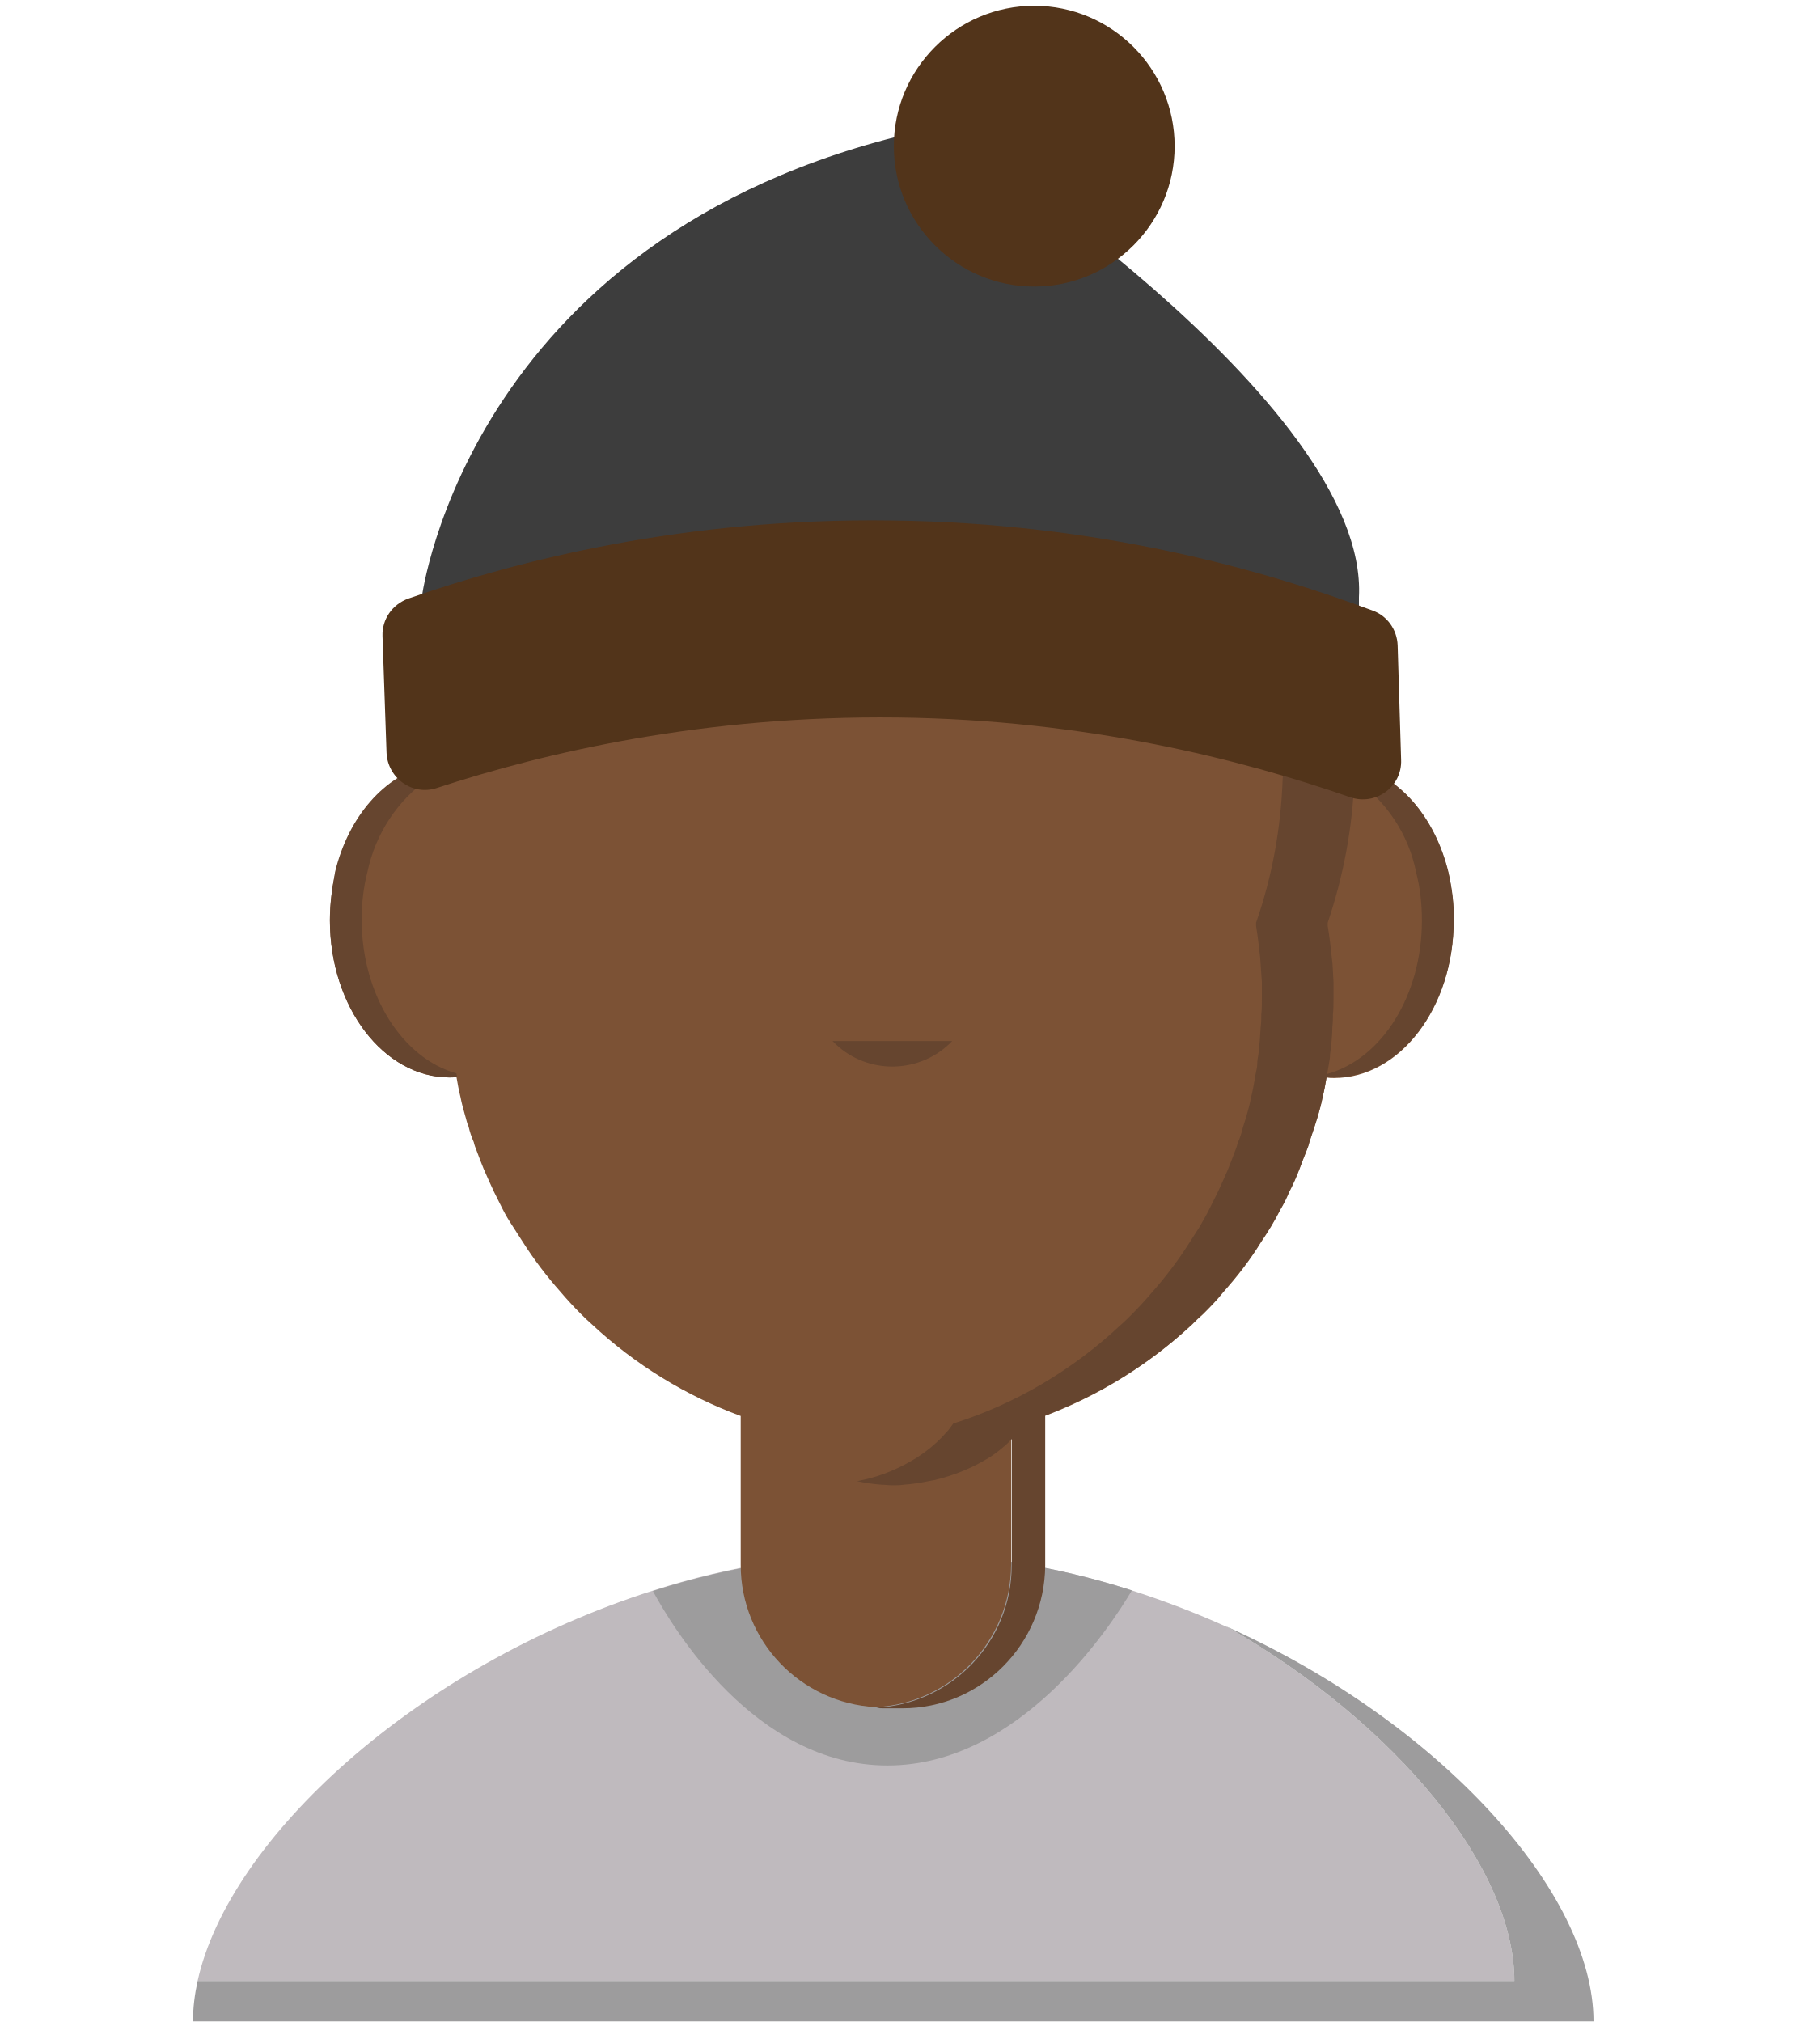
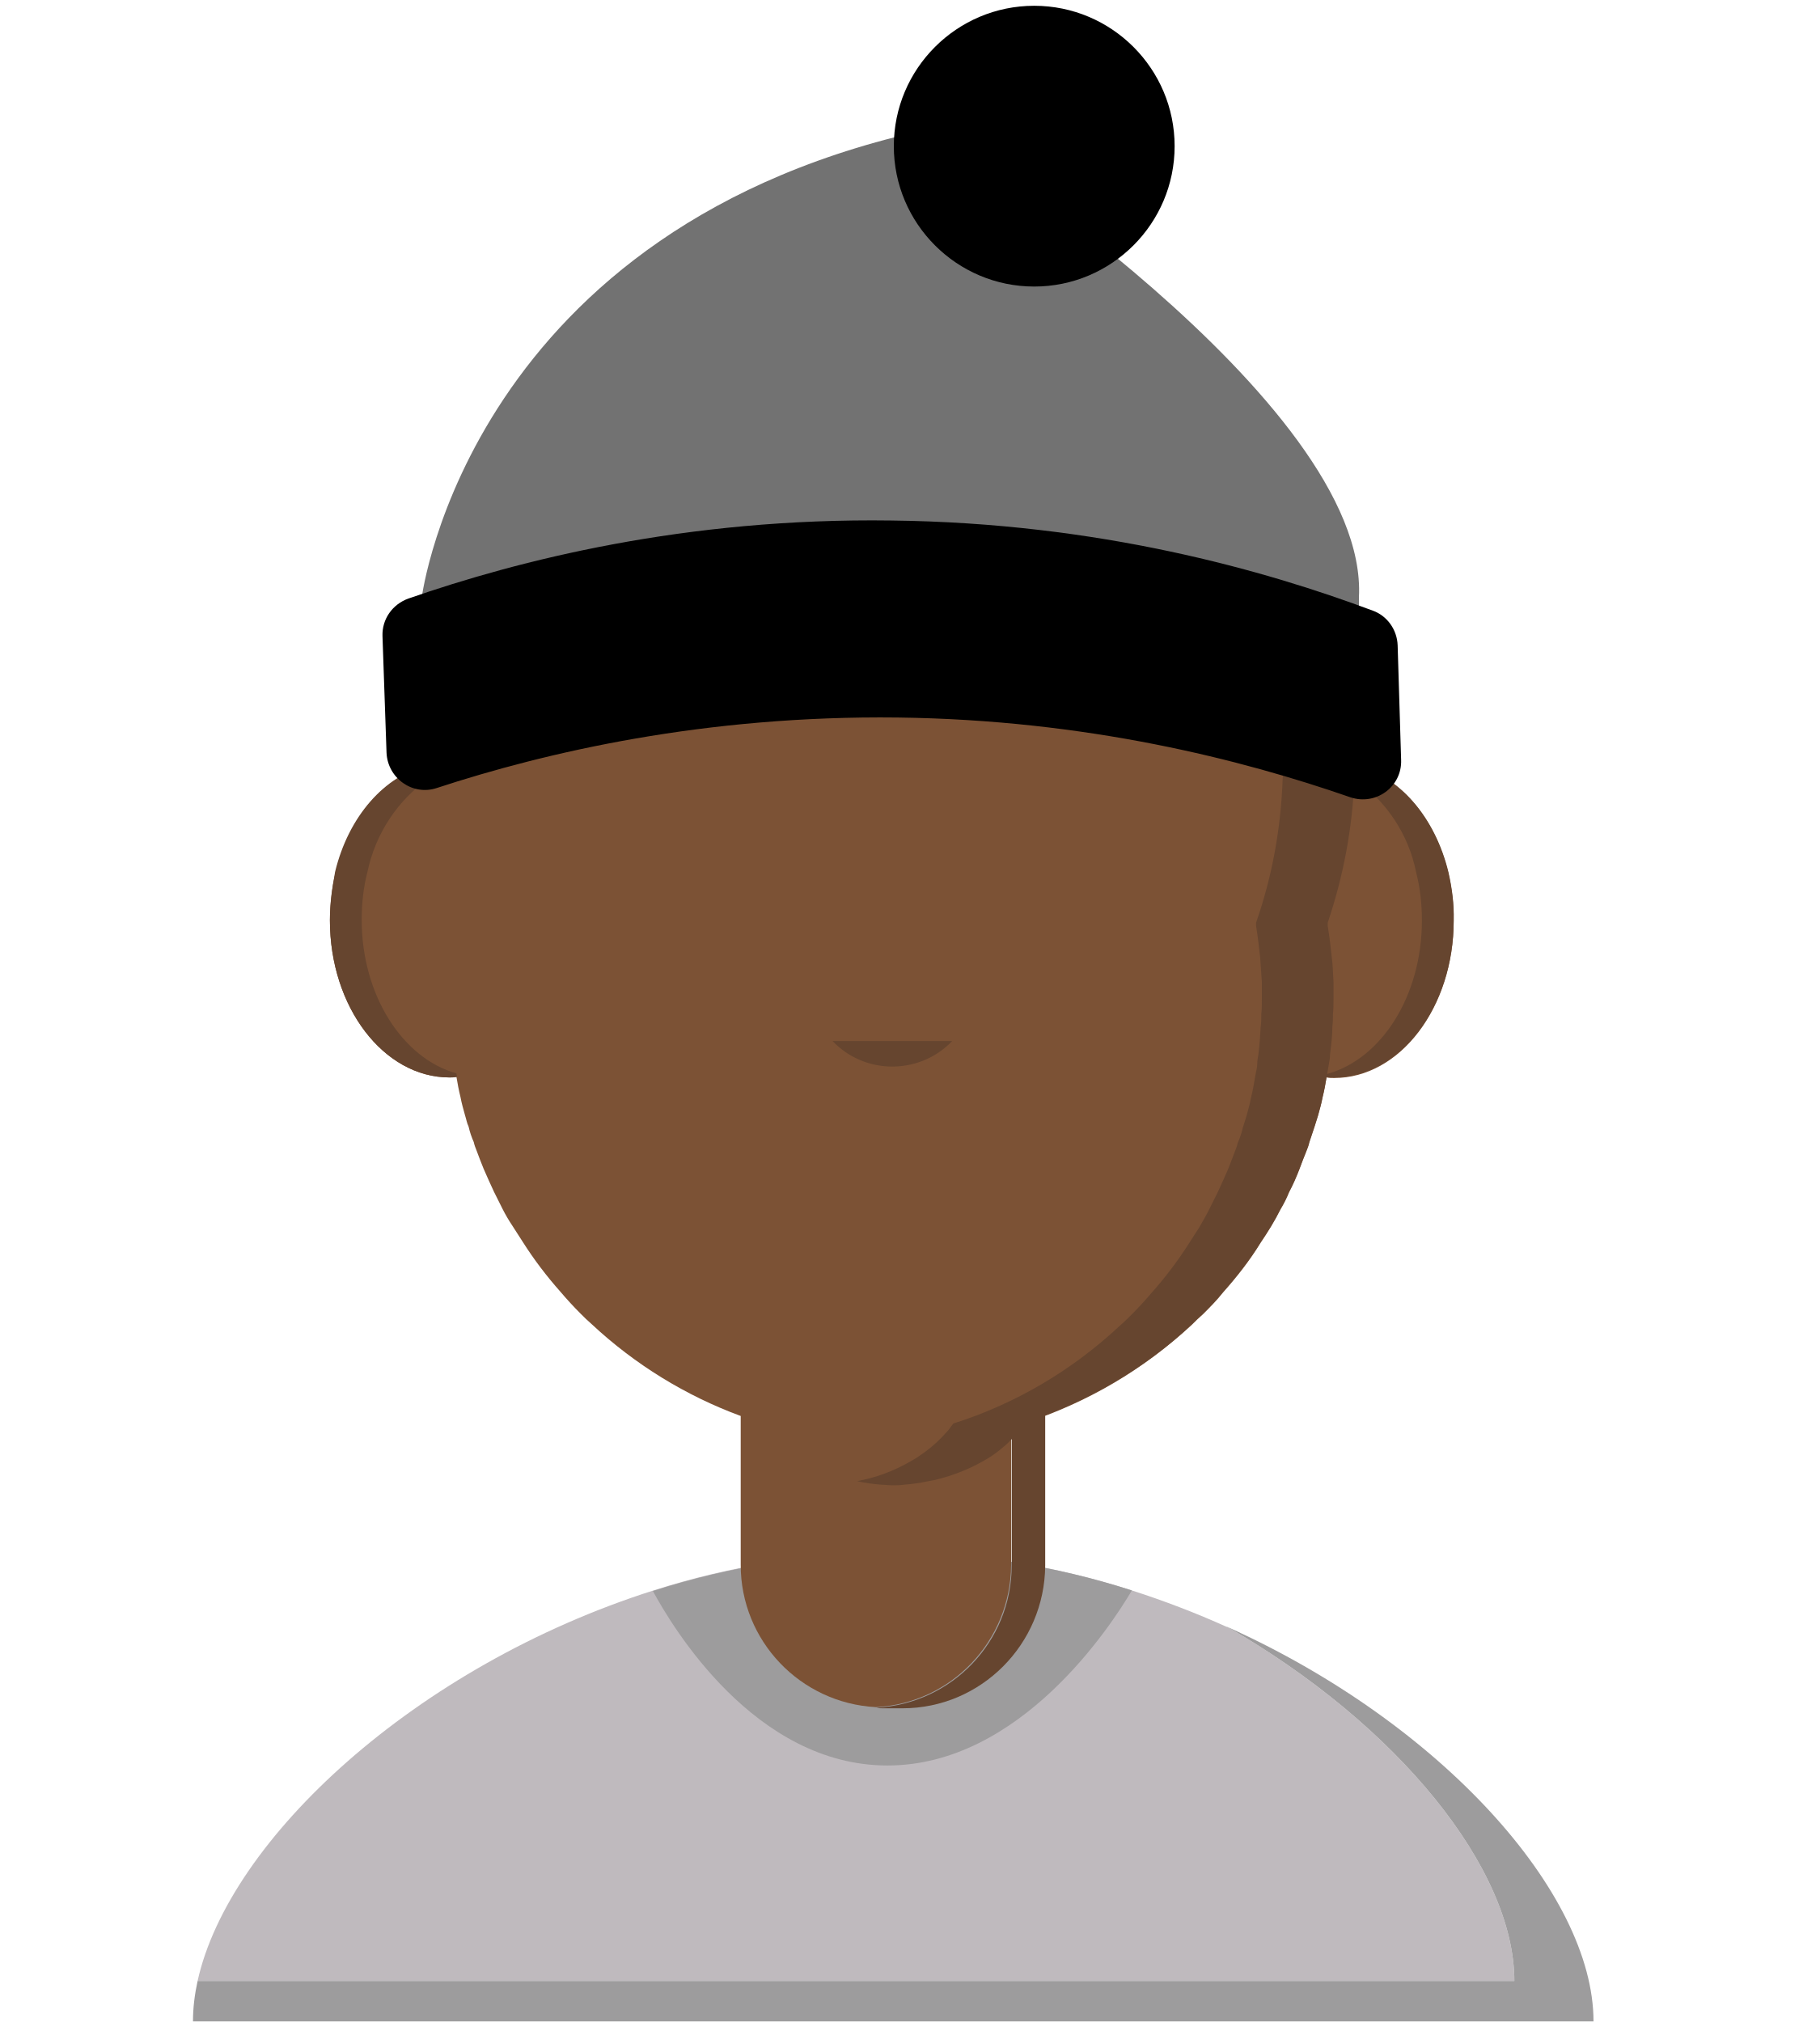
<svg xmlns="http://www.w3.org/2000/svg" version="1.1" id="adult23" x="0px" y="0px" viewBox="0 0 315 350" style="enable-background:new 0 0 315 350;" xml:space="preserve">
  <style type="text/css">
		.st0{fill:#BFBABE;}
		.st1{fill:#9D9C9D;}
		.st2{fill:#7C5235;}
		.st3{fill:#66452F;}
		.st4{fill:#3D3D3D;}
		.st5{fill:#52341A;}
		.st6{display:none;}
		.st7{display:inline;}
		.st9{fill:#727272;}
	</style>
  <path id="shirt" class="st0" d="M262.1,342.9H34.2c5.4-24.5,37.7-54.5,78.9-67.6c13.4-4.3,27.4-6.5,41.5-6.6c14,0.1,28,2.3,41.3,6.6  c5.6,1.8,11.1,3.9,16.4,6.3c0,0,0,0,0.1,0C242,298.6,262.1,323.5,262.1,342.9" />
  <path id="Tracé_9712_6_" class="st1" d="M275.8,349.9H33.4c0-2.4,0.3-4.7,0.8-7h227.9c0-19.4-20.1-44.3-49.7-61.3   C249.3,298.2,275.8,327.6,275.8,349.9" />
  <path id="Tracé_9714_6_" class="st1" d="M195.9,275.3c-3.6,6.1-19.3,30.3-42.3,30.3s-37.3-24.1-40.6-30.2   c13.4-4.3,27.4-6.5,41.5-6.6C168.6,268.8,182.6,271,195.9,275.3" />
  <path id="face" class="st2" d="M234.5,132.5L234.5,132.5L234.5,132.5L234.5,132.5c0-0.3,0-0.6,0-0.9c0-46.2-35.9-83.7-80.1-83.7  s-80.1,37.5-80.1,83.7c0,0.3,0,0.6,0,0.9l0,0l0,0c-9.8,2.2-17.2,13.3-17.2,26.8c0,15,9.3,27.2,20.7,27.2c0.4,0,0.8,0,1.2-0.1  c0.2,1.2,0.4,2.3,0.7,3.5c0.2,1.1,0.5,2.1,0.8,3.2c0.2,0.6,0.3,1.3,0.6,1.9c0.2,0.9,0.5,1.8,0.9,2.7c0.1,0.5,0.3,1,0.5,1.5  c0.4,1.1,0.8,2.1,1.2,3.1c0.6,1.4,1.2,2.7,1.8,4c0.5,1,1,2,1.5,3s1.1,2,1.7,2.9s1.2,1.9,1.8,2.8c1.9,3,4.1,5.9,6.5,8.6  c1.1,1.3,2.3,2.6,3.5,3.8c0.6,0.6,1.2,1.2,1.9,1.8c7.5,7,16.3,12.4,25.8,15.9v25.8c0,13.1,10.3,23.9,23.4,24.6  c13.1-0.7,23.3-11.5,23.4-24.6V249c0.5-0.5,0.9-0.9,1.4-1.4l0,0c0.1,0,0.1-0.1,0.1-0.1c0.3-0.4,0.6-0.8,0.9-1.2  c10.8-3.5,20.6-9.3,28.9-17c0.6-0.6,1.2-1.2,1.9-1.8c1.2-1.2,2.4-2.4,3.5-3.8c2.4-2.7,4.6-5.5,6.5-8.6c0.6-0.9,1.2-1.8,1.8-2.8  s1.1-1.9,1.6-2.9c0.6-1,1.1-2,1.5-3c0.7-1.3,1.3-2.7,1.8-4c0.4-1.1,0.8-2.1,1.2-3.1c0.2-0.5,0.4-1,0.5-1.5c0.3-0.9,0.6-1.8,0.9-2.7  c0.2-0.6,0.4-1.3,0.6-1.9c0.3-1.1,0.6-2.1,0.8-3.2c0.3-1.2,0.5-2.3,0.7-3.5l0,0c0.4,0.1,0.8,0.1,1.3,0.1c11.4,0,20.7-12.2,20.7-27.2  C251.7,145.9,244.2,134.7,234.5,132.5z" />
  <path id="Tracé_9710_6_" class="st3" d="M57.1,159.3c0,15,9.3,27.2,20.7,27.2c0.4,0,0.8,0,1.3-0.1c0-0.2-0.1-0.4-0.1-0.6   c-9.3-2.6-16.4-13.5-16.4-26.6c0-2.8,0.3-5.6,1-8.3c1.4-6.6,5.2-12.4,10.7-16.2c0-0.7-0.1-1.5-0.1-2.3l0,0   c-7.7,1.8-13.9,9-16.2,18.5C57.5,153.7,57.1,156.5,57.1,159.3" />
  <path class="st3" d="M250.7,151c-2.3-9.5-8.5-16.8-16.2-18.5l0,0c0,0.8,0,1.5-0.1,2.3c5.5,3.8,9.4,9.6,10.7,16.2   c0.7,2.7,1,5.5,1,8.3c0,13.1-7,24-16.4,26.6c0.1-0.6,0.2-1.2,0.3-1.7c0.1-0.6,0.2-1.1,0.2-1.7c0.2-1.6,0.4-3.2,0.4-4.8   c0.1-0.7,0.1-1.4,0.1-2.1c0.1-0.9,0.1-1.9,0.1-2.8s0-1.9,0-2.8c-0.1-1.4-0.1-2.9-0.3-4.3c-0.2-1.8-0.4-3.6-0.7-5.4v-0.4v-0.2   c2.7-8,4.3-16.4,4.6-24.9c0-0.7,0.1-1.5,0.1-2.3l0,0v-0.9c0-16.6-4.7-32.9-13.7-46.9c2.7,11,1.3,26.4,1.3,46.9v0.9l0,0   c0,0.8,0,1.5-0.1,2.3c-0.3,8.5-1.8,16.9-4.6,24.9v0.2v0.4c0.3,1.8,0.5,3.6,0.7,5.4c0.1,1.4,0.2,2.8,0.3,4.3c0,0.9,0,1.8,0,2.8   c0,0.9,0,1.9-0.1,2.8c0,0.7,0,1.4-0.1,2.1c-0.1,1.6-0.2,3.3-0.4,4.8c-0.1,0.6-0.2,1.1-0.2,1.7s-0.2,1.2-0.3,1.8l-0.1,0.6   c-0.2,1.2-0.4,2.3-0.7,3.5c-0.2,1.1-0.5,2.1-0.8,3.2c-0.2,0.6-0.4,1.3-0.6,1.9c-0.2,0.9-0.5,1.8-0.9,2.7c-0.1,0.5-0.3,1-0.5,1.5   c-0.4,1.1-0.8,2.1-1.2,3.1c-0.6,1.4-1.2,2.7-1.8,4c-0.5,1-1,2-1.5,3s-1.1,2-1.6,2.9c-0.6,0.9-1.2,1.9-1.8,2.8   c-1.9,3-4.1,5.9-6.5,8.6c-1.1,1.3-2.3,2.6-3.5,3.8c-0.6,0.6-1.2,1.2-1.9,1.8c-8.2,7.7-18.1,13.6-28.9,17c-0.3,0.4-0.6,0.8-0.9,1.2   l-0.1,0.1l0,0c-1.2,1.4-2.5,2.6-4,3.7c-0.4,0.3-0.9,0.6-1.3,0.9c-2.9,1.8-6.1,3.2-9.5,3.9l-0.9,0.2h0.1c1.4,0.3,2.8,0.5,4.2,0.6   c0.6,0,1.2,0.1,1.9,0.1s1.2,0,1.9-0.1c1.4-0.1,2.8-0.3,4.2-0.6c0.4-0.1,0.7-0.1,1.1-0.2c3.4-0.8,6.6-2.1,9.5-3.9   c0.5-0.3,0.9-0.6,1.3-0.9c0.9-0.7,1.8-1.4,2.6-2.3V271c0,13.1-10.3,23.9-23.4,24.6c0.4,0.1,0.8,0.1,1.2,0.1h3.3   c13.6,0,24.6-11.1,24.7-24.7v-26c9.4-3.6,18.1-8.9,25.4-15.8c0.6-0.6,1.2-1.2,1.9-1.8c1.2-1.2,2.4-2.4,3.5-3.8   c2.4-2.7,4.6-5.5,6.5-8.6c0.6-0.9,1.2-1.8,1.8-2.8s1.1-1.9,1.6-2.9c0.6-1,1.1-2,1.5-3c0.7-1.3,1.3-2.7,1.8-4   c0.4-1.1,0.8-2.1,1.2-3.1c0.2-0.5,0.4-1,0.5-1.5c0.3-0.9,0.6-1.8,0.9-2.7c0.2-0.6,0.4-1.3,0.6-1.9c0.3-1.1,0.6-2.1,0.8-3.2   c0.3-1.2,0.5-2.3,0.7-3.5l0,0c0.4,0.1,0.8,0.1,1.3,0.1c11.4,0,20.7-12.2,20.7-27.2C251.7,156.5,251.3,153.7,250.7,151z" />
  <path id="Tracé_9722_6_" class="st3" d="M144.1,180.2c5.4,5.7,14.5,5.9,20.2,0.5c0.2-0.2,0.3-0.3,0.5-0.5" />
-   <path id="hair-dark" class="st4" d="M235.2,105.3c-18.2-6.1-46.2-13.2-81-13.6c-34.7-0.4-62.8,6-81.2,11.7  c0,0,8.2-64.8,89.5-81.4c0,0,74.5,47.3,72.7,81.4V105.3z" />
-   <path id="hair-light" class="st5" d="M242.5,131.5c0.2,4.7-4.4,8-8.8,6.5c-18.7-6.5-45.6-13.4-78.3-13.8c-33.4-0.4-60.9,6-79.8,12.2  c-4.2,1.4-8.5-1.7-8.7-6.1l-0.7-20.2c-0.1-2.9,1.7-5.5,4.5-6.5c19-6.6,47.9-14,83.6-13.5c35.8,0.4,64.6,8.6,83.3,15.6  c2.5,0.9,4.2,3.3,4.3,6L242.5,131.5z M179,1c-13.4,0-24.3,10.9-24.3,24.3s10.9,24.3,24.3,24.3s24.3-10.9,24.3-24.3S192.4,1,179,1z" />
+   <path id="hair-dark" class="st9" d="M235.2,105.3c-18.2-6.1-46.2-13.2-81-13.6c-34.7-0.4-62.8,6-81.2,11.7  c0,0,8.2-64.8,89.5-81.4c0,0,74.5,47.3,72.7,81.4V105.3z" />
+   <path id="hair-light" class="st8" d="M242.5,131.5c0.2,4.7-4.4,8-8.8,6.5c-18.7-6.5-45.6-13.4-78.3-13.8c-33.4-0.4-60.9,6-79.8,12.2  c-4.2,1.4-8.5-1.7-8.7-6.1l-0.7-20.2c-0.1-2.9,1.7-5.5,4.5-6.5c19-6.6,47.9-14,83.6-13.5c35.8,0.4,64.6,8.6,83.3,15.6  c2.5,0.9,4.2,3.3,4.3,6L242.5,131.5z M179,1c-13.4,0-24.3,10.9-24.3,24.3s10.9,24.3,24.3,24.3s24.3-10.9,24.3-24.3S192.4,1,179,1z" />
  <g id="glasses" class="st6">
    <path class="st7" d="M74.8,142.4c2.8,2.7,3,10.5,3,10.5c2.8,22.3,13.3,27.7,30.4,27.7s20.8-3.8,25.7-7.6   c4.9-3.9,8.6-17.6,10.2-22.4c1.6-4.9,8.9-5.3,8.9-5.3s7.4,0.5,8.9,5.3c1.6,4.9,5.3,18.6,10.2,22.4c4.9,3.9,8.6,7.6,25.7,7.6   s27.5-5.4,30.4-27.7c0,0,0.3-7.8,3-10.5s4.1-2.7,4.1-4.9s4-5.7-7.2-6.5c-11.1-0.8-16.6-2-28.4-2c-11.9,0-30.7,0.1-33.9,3.3   c-3.2,3.2-7,4.1-13.6,4.1s-9-1-12.1-4.1s-22-3.3-33.9-3.3s-17.3,1.2-28.4,2s-7.2,4.3-7.2,6.5S72,139.7,74.8,142.4z M175,135.5   c10.2-3.1,35.2-4.1,46.3-0.5c0,0,4.5,1.2,4.4,7.4c-0.1,6.3-2.6,19.9-4.4,23.8s-3.6,11.2-23.9,11.8s-27.2-10.2-29.4-20   C165.7,148.4,164.8,138.6,175,135.5z M85.3,135.1c11-3.7,36.1-2.7,46.3,0.5s9.3,12.9,7.1,22.6c-2.2,9.8-9.1,20.5-29.4,20   c-20.3-0.6-22.1-7.8-23.9-11.8s-4.3-17.6-4.4-23.8C80.8,136.2,85.3,135.1,85.3,135.1z" />
    <path class="st7" d="M235.4,142.1c-1.7-5.6-5.3-9.7-10.6-12.1c-5.4-2.4-12.2-3.6-20.4-3.6c-11.2,0-23.1,2.3-25.9,3.5   c-0.1,0-0.2,0.1-0.4,0.1c-5.7,2.4-9.6,6.1-11.9,10.9c-11.4-4.5-22.8-1.5-27.2,0.1c-2.2-4.8-6.2-8.6-11.9-10.9   c-0.1-0.1-0.3-0.1-0.4-0.2c-2.8-1.2-14.6-3.5-25.8-3.5c-8.2,0-15,1.2-20.4,3.6c-5.3,2.4-8.9,6.5-10.6,12.1c-2.5-0.1-7-0.2-7,1.2   c0,1.3,3.7,2,6.3,2.3c0,0.1,0,0.1,0,0.2c-1,7.1,0.8,13.6,1.6,15.9v0.5L71,163c6.8,16.3,19,26,33.5,26h0.3c0.3,0,27-0.6,34.6-26.5   c1.7-5.9,2.2-11.3,1.4-15.9c3.6-1.3,13.9-4.3,23.9-0.1c-0.8,4.6-0.3,10.2,1.4,16.1c7.6,25.9,34.3,26.4,34.6,26.4h0.3   c14.5,0,26.7-9.7,33.4-26.1l0.2-0.6v-0.6c0.8-2.3,2.7-8.8,1.6-15.9c0-0.1,0-0.2,0-0.3c2.5-0.4,5.6-1.1,5.6-2.2   C241.8,142,238,141.9,235.4,142.1z M135.9,160.5c-6.3,21.2-27.4,22.6-31.1,22.6s-20.8,0.3-30.3-22.6c0,0-7.4-20.1,7.4-26.6   c14.7-6.5,41-1.2,43.7,0C128.4,135.1,142.2,139.4,135.9,160.5z M231.1,160.5c-9.4,22.9-26.5,22.6-30.3,22.6s-24.8-1.4-31.1-22.6   c-6.3-21.1,7.6-25.4,10.3-26.6c2.7-1.2,29-6.5,43.7,0C238.4,140.5,231.1,160.5,231.1,160.5z" />
    <path class="st7" d="M82.8,167.8c3.7,1.6,37.7,8.9,52.3,2.9c14.6-5.9,6.6-20.3,18.4-19.9c11.8-0.4,3.9,14,18.4,19.9   c14.6,5.9,48.5-1.4,52.3-2.9c3.7-1.6,3.6-10,4.7-12.6s6.5-4.3,6.5-4.3v-13.6c-7.8-3.7-47-1.8-56.5,0s-24.9,5.3-24.9,5.3   s-14.8-3.5-24.2-5.3s-49.8-3.7-55.3,0v13.6c0,0,3.8,1.8,5,4.3C80.8,157.8,79.1,166.2,82.8,167.8z M164.6,144.9   c2.9-2.3,22.5-8.1,53.4-5.7c1.7,0.1,5.6,1.3,5.7,3.8s0.1,16-0.7,17.8s-1.3,6-18.6,8.4s-31.8,0.5-35.5-4.5   C165.1,159.7,161.7,147.1,164.6,144.9z M83.4,143c0.1-2.5,4-3.7,5.7-3.8c31-2.4,50.5,3.4,53.5,5.7c2.9,2.3-0.6,14.9-4.3,19.9   s-18.3,6.9-35.5,4.5c-17.3-2.4-17.8-6.5-18.6-8.4C83.2,158.9,83.2,145.5,83.4,143z" />
  </g>
  <g id="facial-hair" class="st6">
    <path id="beard" class="st5 st7" d="M204.9,218.4c-11.8,8.4-31.8,8.5-37.3,0.4c-1.7-2.5-1.8-5.5-1.5-8c-1.8,0.2-6.8,0.3-11.8,0.3   s-10.1-0.1-11.8-0.3c0.3,2.4,0.1,5.1-1.4,7.5c-5.5,8.4-27.9,9.5-38.4-0.7c-12.9-12.5-14.2-48.2-17.9-60.8c-0.1-0.2-0.2-0.7-0.3-0.7   c-2.3-0.2-9.6,54.9,2.8,69.3c1.6,2.5,11.7,18.6,23.7,26.2c0.4-1.4-1-2.4-0.5-3.7c5.7,8.5,11.4,11.9,21.3,16.9c-1-2.3,0,0-0.7-2.3   c4.7,7.9,22.5,12.5,23.3,12.4c0.8,0.1,18.6-4.5,23.3-12.4c-0.7,2.3,0.4,0-0.7,2.3c9.9-5,15.5-8.4,21.2-16.9   c0.5,1.3-0.9,2.3-0.5,3.7c12-7.7,21.1-22.4,23.7-26.2c13.2-15.3,5.8-55.7,3.9-64.9c0-0.1-0.2-1-0.5-1.1   C222.4,159.2,226.1,203.2,204.9,218.4z" />
    <path id="mustache" class="st5 st7" d="M177.6,186.9c-6.5-1.1-17.4-2.6-23.5,1.2c-6.1-3.8-17.1-2.3-23.5-1.2c-8.1,1.2-13.9,7.6-20,13.4   c-2.4,2.3-5,4.6-8.3,5.9c5.3,3.4,21.3-2.3,24.1-4c-0.3,0.9-0.2,2.4-0.5,3.2c4.1,1,10.4-2.6,13.4-6.1c-0.3,1.3-0.1,3.2-0.8,4.6   c3.6,0.6,14.1-2.4,15.5-4.1c1.4,1.8,12,4.8,15.5,4.1c-0.6-1.3-0.5-3.2-0.8-4.6c3.1,3.4,9.3,7.1,13.4,6.1c-0.3-0.9-0.2-2.4-0.5-3.2   c2.8,1.7,18.8,7.4,24.1,4c-3.2-1.3-5.9-3.6-8.3-5.9C191.5,194.5,185.7,188.1,177.6,186.9z" />
    <g id="mustache-beard" class="st7">
      <path class="st5" d="M204.9,218.4c-11.8,8.4-31.8,8.5-37.3,0.4c-1.7-2.5-1.8-5.5-1.5-8c-1.8,0.2-6.8,0.3-11.8,0.3    s-10.1-0.1-11.8-0.3c0.3,2.4,0.1,5.1-1.4,7.5c-5.5,8.4-27.9,9.5-38.4-0.7c-12.9-12.5-14.2-48.2-17.9-60.8    c-0.1-0.2-0.2-0.7-0.3-0.7c-2.3-0.2-9.6,54.9,2.8,69.3c1.6,2.5,11.7,18.6,23.7,26.2c0.4-1.4-1-2.4-0.5-3.7    c5.7,8.5,11.4,11.9,21.3,16.9c-1-2.3,0,0-0.7-2.3c4.7,7.9,22.5,12.5,23.3,12.4c0.8,0.1,18.6-4.5,23.3-12.4c-0.7,2.3,0.4,0-0.7,2.3    c9.9-5,15.5-8.4,21.2-16.9c0.5,1.3-0.9,2.3-0.5,3.7c12-7.7,21.1-22.4,23.7-26.2c13.2-15.3,5.8-55.7,3.9-64.9c0-0.1-0.2-1-0.5-1.1    C222.4,159.2,226.1,203.2,204.9,218.4z" />
      <path class="st5" d="M177.6,186.9c-6.5-1.1-17.4-2.6-23.5,1.2c-6.1-3.8-17.1-2.3-23.5-1.2c-8.1,1.2-13.9,7.6-20,13.4    c-2.4,2.3-5,4.6-8.3,5.9c5.3,3.4,21.3-2.3,24.1-4c-0.3,0.9-0.2,2.4-0.5,3.2c4.1,1,10.4-2.6,13.4-6.1c-0.3,1.3-0.1,3.2-0.8,4.6    c3.6,0.6,14.1-2.4,15.5-4.1c1.4,1.8,12,4.8,15.5,4.1c-0.6-1.3-0.5-3.2-0.8-4.6c3.1,3.4,9.3,7.1,13.4,6.1c-0.3-0.9-0.2-2.4-0.5-3.2    c2.8,1.7,18.8,7.4,24.1,4c-3.2-1.3-5.9-3.6-8.3-5.9C191.5,194.5,185.7,188.1,177.6,186.9z" />
    </g>
  </g>
</svg>
